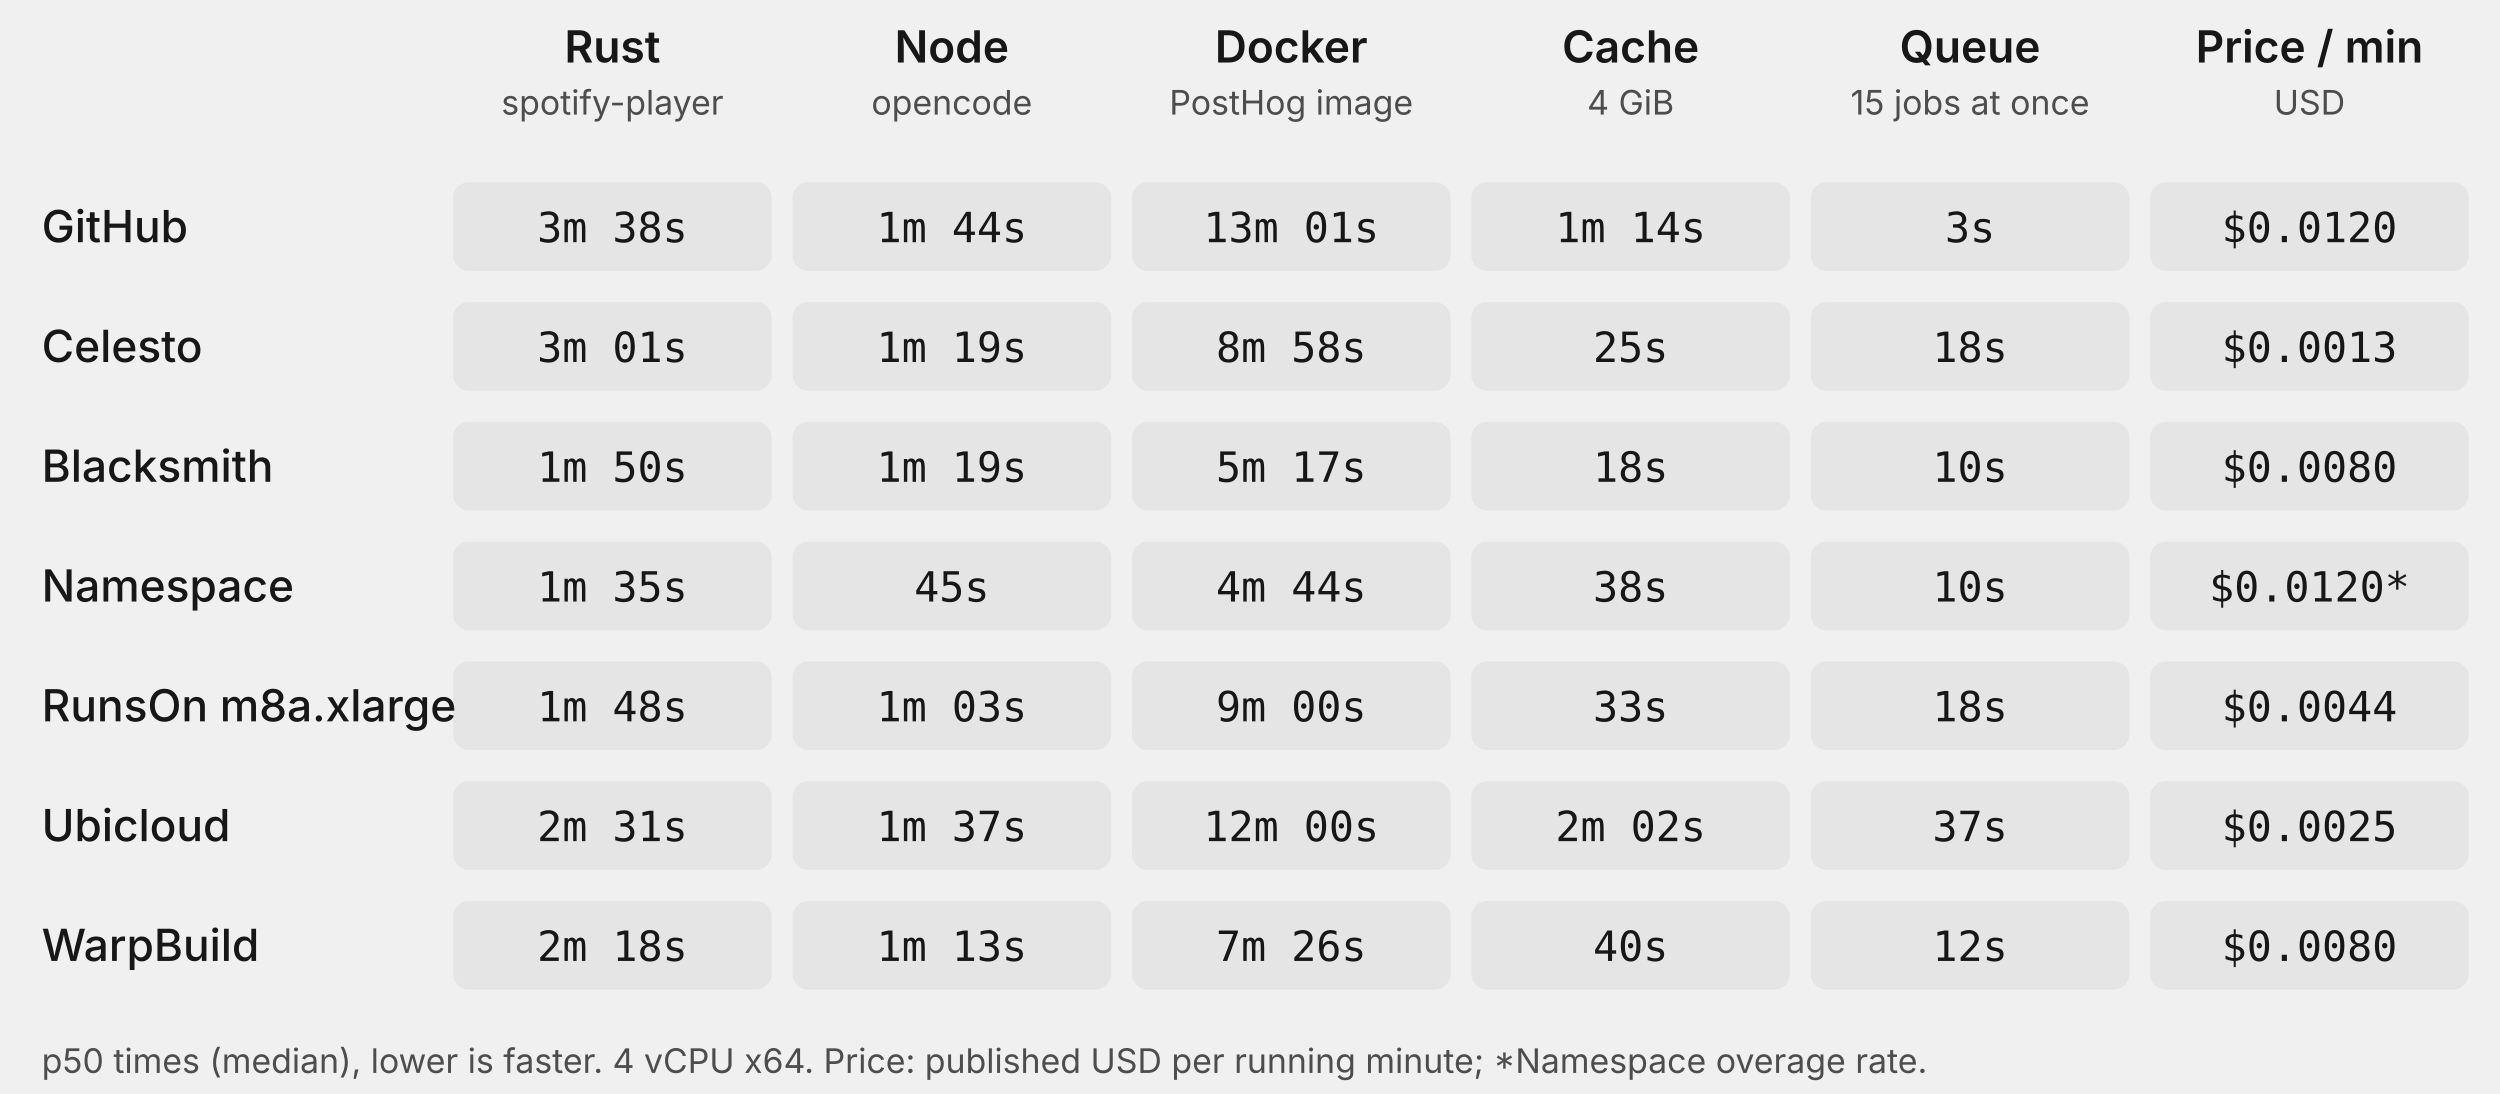
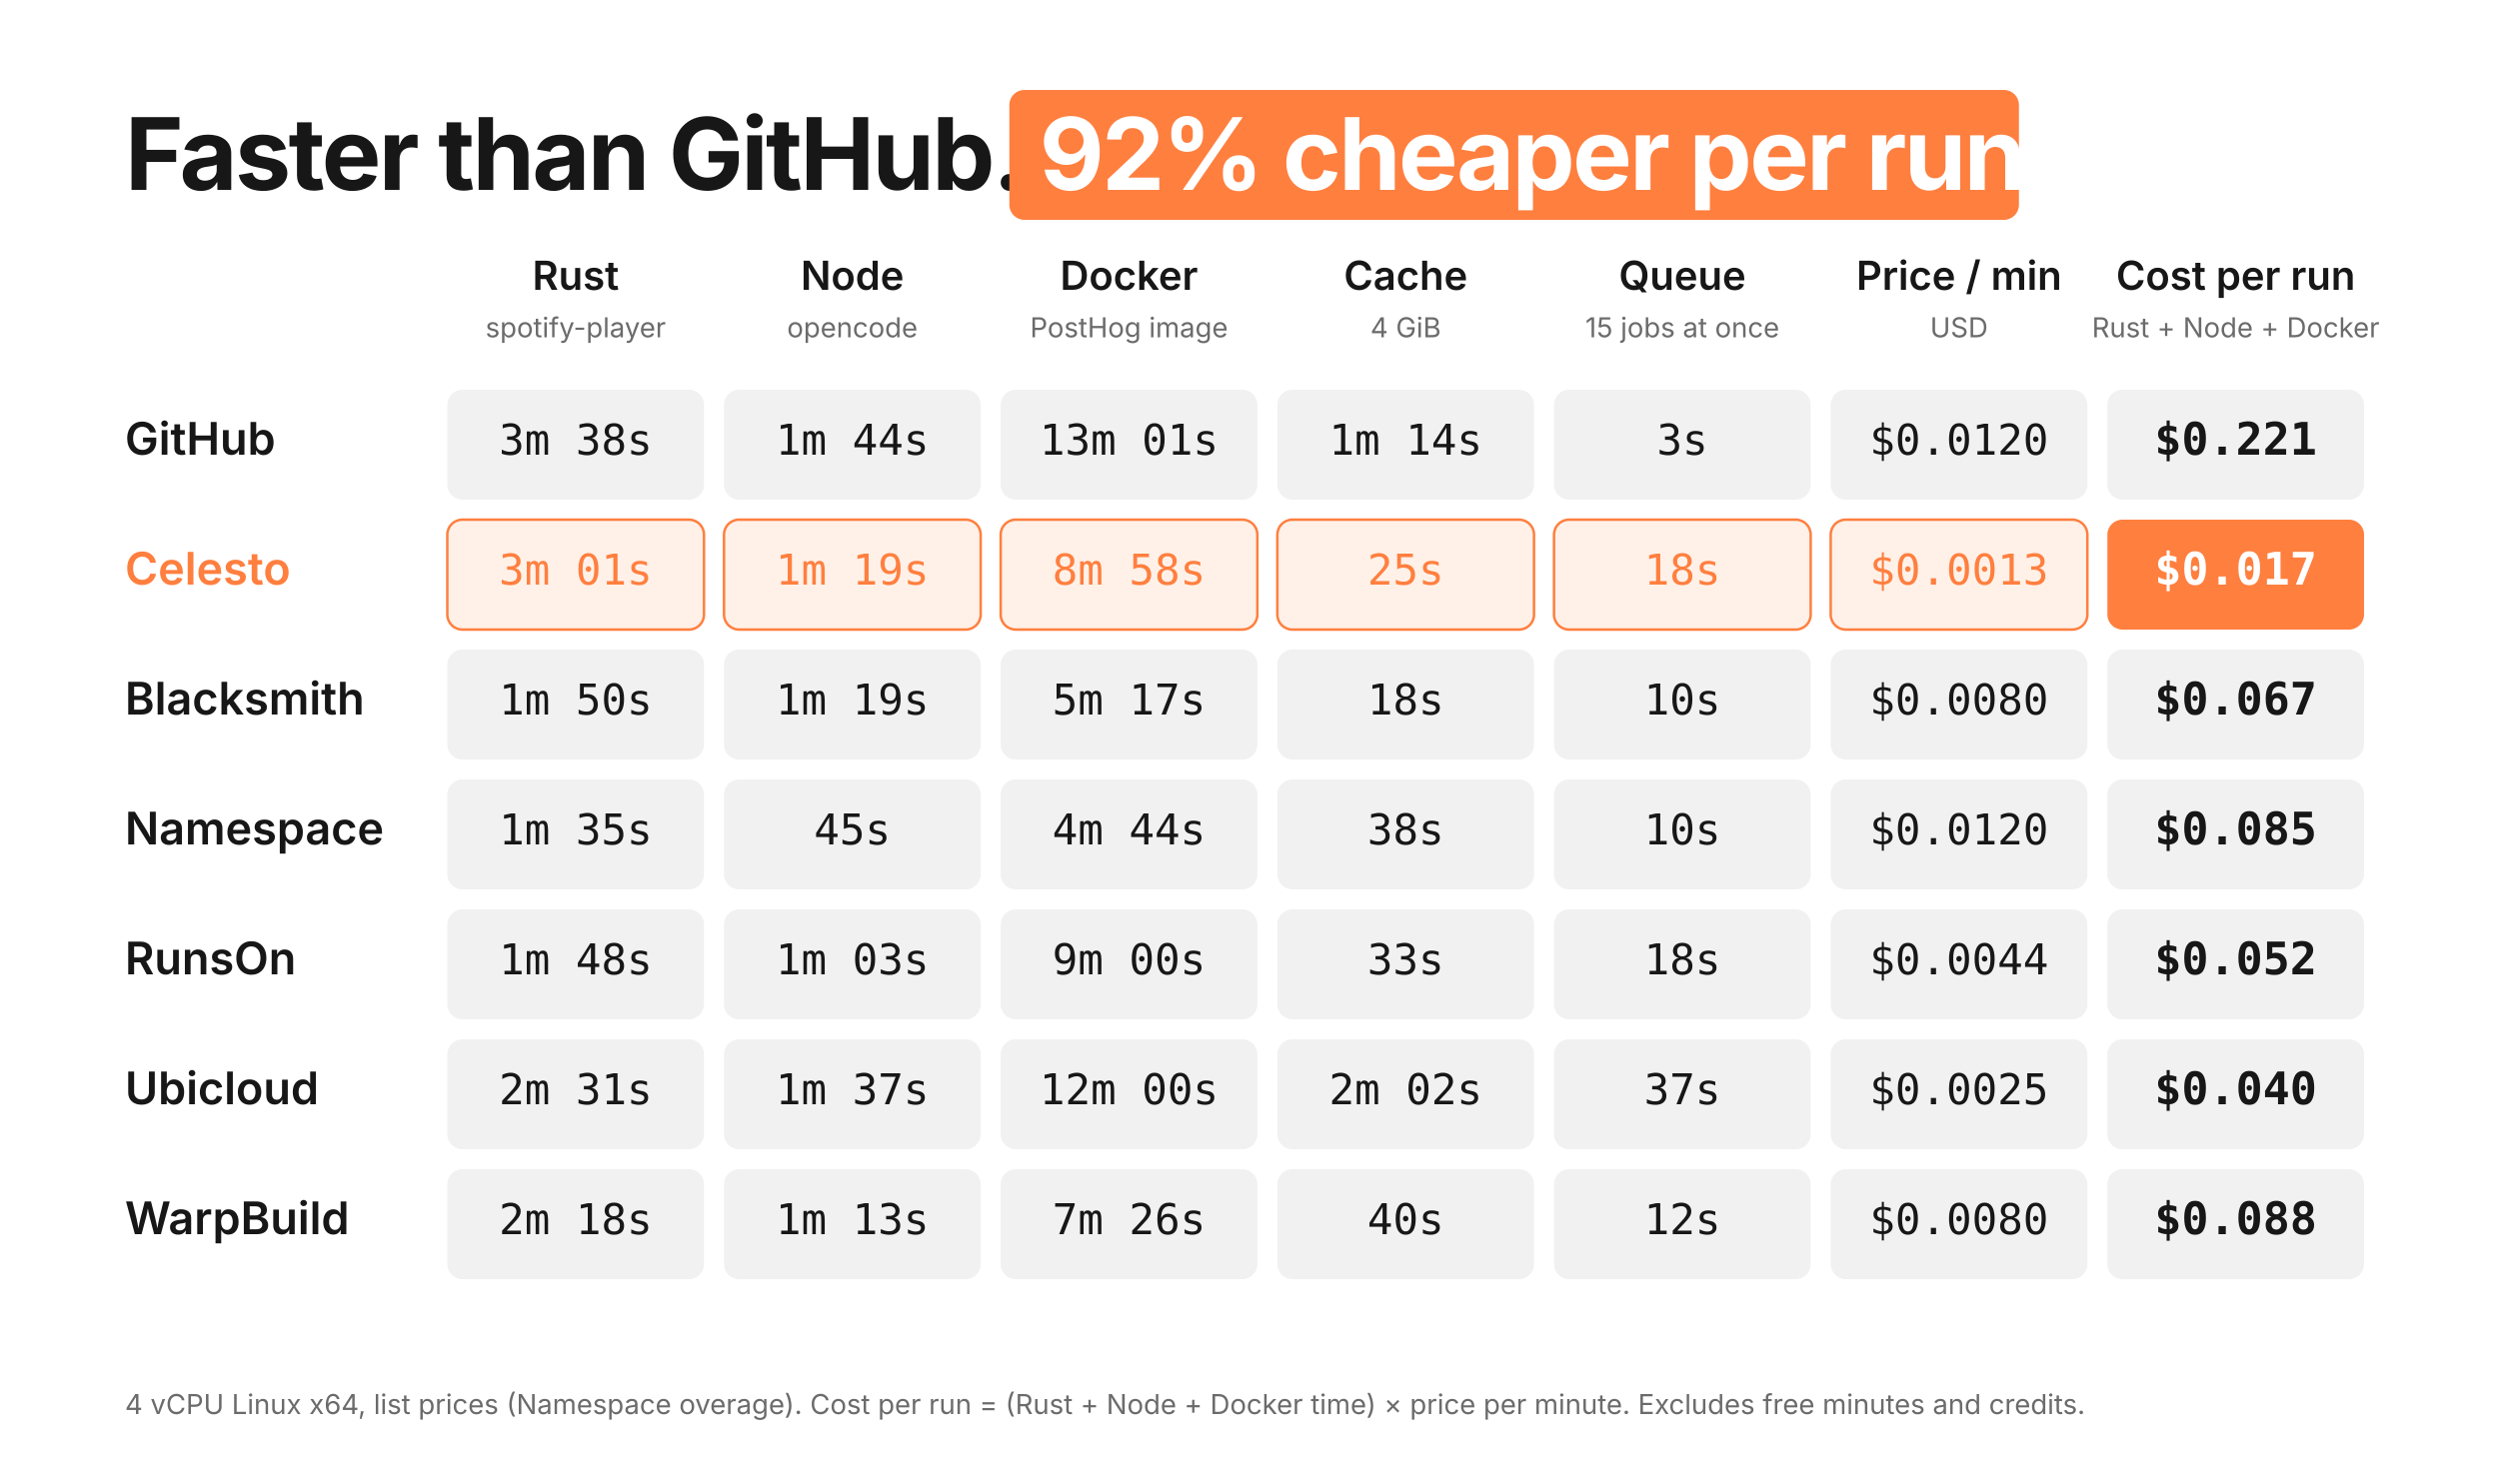
- <svg xmlns="http://www.w3.org/2000/svg" viewBox="0 0 960 420" font-family="Geist,Inter,-apple-system,BlinkMacSystemFont,Segoe UI,sans-serif">
-   <style>.t{fill:#171717}.m{fill:#4d4d4d}.n{fill:#8f8f8f;fill-opacity:.12}</style>
-   <text x="235.167" y="24" text-anchor="middle" font-size="17" font-weight="600" class="t">Rust</text>
-   <text x="235.167" y="44" text-anchor="middle" font-size="13" class="m">spotify-player</text>
-   <text x="365.5" y="24" text-anchor="middle" font-size="17" font-weight="600" class="t">Node</text>
-   <text x="365.5" y="44" text-anchor="middle" font-size="13" class="m">opencode</text>
-   <text x="495.833" y="24" text-anchor="middle" font-size="17" font-weight="600" class="t">Docker</text>
-   <text x="495.833" y="44" text-anchor="middle" font-size="13" class="m">PostHog image</text>
-   <text x="626.167" y="24" text-anchor="middle" font-size="17" font-weight="600" class="t">Cache</text>
-   <text x="626.167" y="44" text-anchor="middle" font-size="13" class="m">4 GiB</text>
-   <text x="756.5" y="24" text-anchor="middle" font-size="17" font-weight="600" class="t">Queue</text>
-   <text x="756.5" y="44" text-anchor="middle" font-size="13" class="m">15 jobs at once</text>
-   <text x="886.833" y="24" text-anchor="middle" font-size="17" font-weight="600" class="t">Price / min</text>
-   <text x="886.833" y="44" text-anchor="middle" font-size="13" class="m">USD</text>
-   <text x="16" y="93" font-size="17" font-weight="500" class="t">GitHub</text>
-   <rect x="174" y="70" width="122.333" height="34" rx="6" class="n" />
-   <text x="235.167" y="93" text-anchor="middle" font-size="16" font-weight="400" font-family="Geist Mono,SFMono-Regular,Menlo,Consolas,monospace" class="t">3m 38s</text>
-   <rect x="304.333" y="70" width="122.333" height="34" rx="6" class="n" />
-   <text x="365.5" y="93" text-anchor="middle" font-size="16" font-weight="400" font-family="Geist Mono,SFMono-Regular,Menlo,Consolas,monospace" class="t">1m 44s</text>
-   <rect x="434.667" y="70" width="122.333" height="34" rx="6" class="n" />
-   <text x="495.833" y="93" text-anchor="middle" font-size="16" font-weight="400" font-family="Geist Mono,SFMono-Regular,Menlo,Consolas,monospace" class="t">13m 01s</text>
-   <rect x="565" y="70" width="122.333" height="34" rx="6" class="n" />
-   <text x="626.167" y="93" text-anchor="middle" font-size="16" font-weight="400" font-family="Geist Mono,SFMono-Regular,Menlo,Consolas,monospace" class="t">1m 14s</text>
-   <rect x="695.333" y="70" width="122.333" height="34" rx="6" class="n" />
-   <text x="756.5" y="93" text-anchor="middle" font-size="16" font-weight="400" font-family="Geist Mono,SFMono-Regular,Menlo,Consolas,monospace" class="t">3s</text>
-   <rect x="825.667" y="70" width="122.333" height="34" rx="6" class="n" />
-   <text x="886.833" y="93" text-anchor="middle" font-size="16" font-weight="400" font-family="Geist Mono,SFMono-Regular,Menlo,Consolas,monospace" class="t">$0.0120</text>
-   <text x="16" y="139" font-size="17" font-weight="500" class="t">Celesto</text>
-   <rect x="174" y="116" width="122.333" height="34" rx="6" class="n" />
-   <text x="235.167" y="139" text-anchor="middle" font-size="16" font-weight="400" font-family="Geist Mono,SFMono-Regular,Menlo,Consolas,monospace" class="t">3m 01s</text>
-   <rect x="304.333" y="116" width="122.333" height="34" rx="6" class="n" />
-   <text x="365.5" y="139" text-anchor="middle" font-size="16" font-weight="400" font-family="Geist Mono,SFMono-Regular,Menlo,Consolas,monospace" class="t">1m 19s</text>
-   <rect x="434.667" y="116" width="122.333" height="34" rx="6" class="n" />
-   <text x="495.833" y="139" text-anchor="middle" font-size="16" font-weight="400" font-family="Geist Mono,SFMono-Regular,Menlo,Consolas,monospace" class="t">8m 58s</text>
-   <rect x="565" y="116" width="122.333" height="34" rx="6" class="n" />
-   <text x="626.167" y="139" text-anchor="middle" font-size="16" font-weight="400" font-family="Geist Mono,SFMono-Regular,Menlo,Consolas,monospace" class="t">25s</text>
-   <rect x="695.333" y="116" width="122.333" height="34" rx="6" class="n" />
-   <text x="756.5" y="139" text-anchor="middle" font-size="16" font-weight="400" font-family="Geist Mono,SFMono-Regular,Menlo,Consolas,monospace" class="t">18s</text>
-   <rect x="825.667" y="116" width="122.333" height="34" rx="6" class="n" />
-   <text x="886.833" y="139" text-anchor="middle" font-size="16" font-weight="400" font-family="Geist Mono,SFMono-Regular,Menlo,Consolas,monospace" class="t">$0.0013</text>
-   <text x="16" y="185" font-size="17" font-weight="500" class="t">Blacksmith</text>
-   <rect x="174" y="162" width="122.333" height="34" rx="6" class="n" />
-   <text x="235.167" y="185" text-anchor="middle" font-size="16" font-weight="400" font-family="Geist Mono,SFMono-Regular,Menlo,Consolas,monospace" class="t">1m 50s</text>
-   <rect x="304.333" y="162" width="122.333" height="34" rx="6" class="n" />
-   <text x="365.5" y="185" text-anchor="middle" font-size="16" font-weight="400" font-family="Geist Mono,SFMono-Regular,Menlo,Consolas,monospace" class="t">1m 19s</text>
-   <rect x="434.667" y="162" width="122.333" height="34" rx="6" class="n" />
-   <text x="495.833" y="185" text-anchor="middle" font-size="16" font-weight="400" font-family="Geist Mono,SFMono-Regular,Menlo,Consolas,monospace" class="t">5m 17s</text>
-   <rect x="565" y="162" width="122.333" height="34" rx="6" class="n" />
-   <text x="626.167" y="185" text-anchor="middle" font-size="16" font-weight="400" font-family="Geist Mono,SFMono-Regular,Menlo,Consolas,monospace" class="t">18s</text>
-   <rect x="695.333" y="162" width="122.333" height="34" rx="6" class="n" />
-   <text x="756.5" y="185" text-anchor="middle" font-size="16" font-weight="400" font-family="Geist Mono,SFMono-Regular,Menlo,Consolas,monospace" class="t">10s</text>
-   <rect x="825.667" y="162" width="122.333" height="34" rx="6" class="n" />
-   <text x="886.833" y="185" text-anchor="middle" font-size="16" font-weight="400" font-family="Geist Mono,SFMono-Regular,Menlo,Consolas,monospace" class="t">$0.0080</text>
-   <text x="16" y="231" font-size="17" font-weight="500" class="t">Namespace</text>
-   <rect x="174" y="208" width="122.333" height="34" rx="6" class="n" />
-   <text x="235.167" y="231" text-anchor="middle" font-size="16" font-weight="400" font-family="Geist Mono,SFMono-Regular,Menlo,Consolas,monospace" class="t">1m 35s</text>
-   <rect x="304.333" y="208" width="122.333" height="34" rx="6" class="n" />
-   <text x="365.5" y="231" text-anchor="middle" font-size="16" font-weight="400" font-family="Geist Mono,SFMono-Regular,Menlo,Consolas,monospace" class="t">45s</text>
-   <rect x="434.667" y="208" width="122.333" height="34" rx="6" class="n" />
-   <text x="495.833" y="231" text-anchor="middle" font-size="16" font-weight="400" font-family="Geist Mono,SFMono-Regular,Menlo,Consolas,monospace" class="t">4m 44s</text>
-   <rect x="565" y="208" width="122.333" height="34" rx="6" class="n" />
-   <text x="626.167" y="231" text-anchor="middle" font-size="16" font-weight="400" font-family="Geist Mono,SFMono-Regular,Menlo,Consolas,monospace" class="t">38s</text>
-   <rect x="695.333" y="208" width="122.333" height="34" rx="6" class="n" />
-   <text x="756.5" y="231" text-anchor="middle" font-size="16" font-weight="400" font-family="Geist Mono,SFMono-Regular,Menlo,Consolas,monospace" class="t">10s</text>
-   <rect x="825.667" y="208" width="122.333" height="34" rx="6" class="n" />
-   <text x="886.833" y="231" text-anchor="middle" font-size="16" font-weight="400" font-family="Geist Mono,SFMono-Regular,Menlo,Consolas,monospace" class="t">$0.0120*</text>
-   <text x="16" y="277" font-size="17" font-weight="500" class="t">RunsOn m8a.xlarge</text>
-   <rect x="174" y="254" width="122.333" height="34" rx="6" class="n" />
-   <text x="235.167" y="277" text-anchor="middle" font-size="16" font-weight="400" font-family="Geist Mono,SFMono-Regular,Menlo,Consolas,monospace" class="t">1m 48s</text>
-   <rect x="304.333" y="254" width="122.333" height="34" rx="6" class="n" />
-   <text x="365.5" y="277" text-anchor="middle" font-size="16" font-weight="400" font-family="Geist Mono,SFMono-Regular,Menlo,Consolas,monospace" class="t">1m 03s</text>
-   <rect x="434.667" y="254" width="122.333" height="34" rx="6" class="n" />
-   <text x="495.833" y="277" text-anchor="middle" font-size="16" font-weight="400" font-family="Geist Mono,SFMono-Regular,Menlo,Consolas,monospace" class="t">9m 00s</text>
-   <rect x="565" y="254" width="122.333" height="34" rx="6" class="n" />
-   <text x="626.167" y="277" text-anchor="middle" font-size="16" font-weight="400" font-family="Geist Mono,SFMono-Regular,Menlo,Consolas,monospace" class="t">33s</text>
-   <rect x="695.333" y="254" width="122.333" height="34" rx="6" class="n" />
-   <text x="756.5" y="277" text-anchor="middle" font-size="16" font-weight="400" font-family="Geist Mono,SFMono-Regular,Menlo,Consolas,monospace" class="t">18s</text>
-   <rect x="825.667" y="254" width="122.333" height="34" rx="6" class="n" />
-   <text x="886.833" y="277" text-anchor="middle" font-size="16" font-weight="400" font-family="Geist Mono,SFMono-Regular,Menlo,Consolas,monospace" class="t">$0.0044</text>
-   <text x="16" y="323" font-size="17" font-weight="500" class="t">Ubicloud</text>
-   <rect x="174" y="300" width="122.333" height="34" rx="6" class="n" />
-   <text x="235.167" y="323" text-anchor="middle" font-size="16" font-weight="400" font-family="Geist Mono,SFMono-Regular,Menlo,Consolas,monospace" class="t">2m 31s</text>
-   <rect x="304.333" y="300" width="122.333" height="34" rx="6" class="n" />
-   <text x="365.5" y="323" text-anchor="middle" font-size="16" font-weight="400" font-family="Geist Mono,SFMono-Regular,Menlo,Consolas,monospace" class="t">1m 37s</text>
-   <rect x="434.667" y="300" width="122.333" height="34" rx="6" class="n" />
-   <text x="495.833" y="323" text-anchor="middle" font-size="16" font-weight="400" font-family="Geist Mono,SFMono-Regular,Menlo,Consolas,monospace" class="t">12m 00s</text>
-   <rect x="565" y="300" width="122.333" height="34" rx="6" class="n" />
-   <text x="626.167" y="323" text-anchor="middle" font-size="16" font-weight="400" font-family="Geist Mono,SFMono-Regular,Menlo,Consolas,monospace" class="t">2m 02s</text>
-   <rect x="695.333" y="300" width="122.333" height="34" rx="6" class="n" />
-   <text x="756.5" y="323" text-anchor="middle" font-size="16" font-weight="400" font-family="Geist Mono,SFMono-Regular,Menlo,Consolas,monospace" class="t">37s</text>
-   <rect x="825.667" y="300" width="122.333" height="34" rx="6" class="n" />
-   <text x="886.833" y="323" text-anchor="middle" font-size="16" font-weight="400" font-family="Geist Mono,SFMono-Regular,Menlo,Consolas,monospace" class="t">$0.0025</text>
-   <text x="16" y="369" font-size="17" font-weight="500" class="t">WarpBuild</text>
-   <rect x="174" y="346" width="122.333" height="34" rx="6" class="n" />
-   <text x="235.167" y="369" text-anchor="middle" font-size="16" font-weight="400" font-family="Geist Mono,SFMono-Regular,Menlo,Consolas,monospace" class="t">2m 18s</text>
-   <rect x="304.333" y="346" width="122.333" height="34" rx="6" class="n" />
-   <text x="365.5" y="369" text-anchor="middle" font-size="16" font-weight="400" font-family="Geist Mono,SFMono-Regular,Menlo,Consolas,monospace" class="t">1m 13s</text>
-   <rect x="434.667" y="346" width="122.333" height="34" rx="6" class="n" />
-   <text x="495.833" y="369" text-anchor="middle" font-size="16" font-weight="400" font-family="Geist Mono,SFMono-Regular,Menlo,Consolas,monospace" class="t">7m 26s</text>
-   <rect x="565" y="346" width="122.333" height="34" rx="6" class="n" />
-   <text x="626.167" y="369" text-anchor="middle" font-size="16" font-weight="400" font-family="Geist Mono,SFMono-Regular,Menlo,Consolas,monospace" class="t">40s</text>
-   <rect x="695.333" y="346" width="122.333" height="34" rx="6" class="n" />
-   <text x="756.5" y="369" text-anchor="middle" font-size="16" font-weight="400" font-family="Geist Mono,SFMono-Regular,Menlo,Consolas,monospace" class="t">12s</text>
-   <rect x="825.667" y="346" width="122.333" height="34" rx="6" class="n" />
-   <text x="886.833" y="369" text-anchor="middle" font-size="16" font-weight="400" font-family="Geist Mono,SFMono-Regular,Menlo,Consolas,monospace" class="t">$0.0080</text>
-   <text x="16" y="412" font-size="13" class="m">p50 times (median), lower is faster. 4 vCPU x64. Price: published USD per running minute; *Namespace overage rate.</text>
+ <svg xmlns="http://www.w3.org/2000/svg" viewBox="0 0 1000 594" font-family="Geist,Inter,-apple-system,BlinkMacSystemFont,Segoe UI,sans-serif">
+   <rect width="1000" height="594" fill="#ffffff" />
+   <text x="50" y="76" font-size="40" font-weight="700" letter-spacing="-1" fill="#171717">Faster than GitHub.</text>
+   <rect x="403.9" y="36" width="404" height="52" rx="6" fill="#ff7f3f" />
+   <text x="415.9" y="76" font-size="40" font-weight="700" letter-spacing="-1" fill="#ffffff">92% cheaper per run.</text>
+   <text x="230.357" y="116" text-anchor="middle" font-size="16" font-weight="600" fill="#171717">Rust</text>
+   <text x="230.357" y="135" text-anchor="middle" font-size="11" fill="#6b6b6b">spotify-player</text>
+   <text x="341.071" y="116" text-anchor="middle" font-size="16" font-weight="600" fill="#171717">Node</text>
+   <text x="341.071" y="135" text-anchor="middle" font-size="11" fill="#6b6b6b">opencode</text>
+   <text x="451.786" y="116" text-anchor="middle" font-size="16" font-weight="600" fill="#171717">Docker</text>
+   <text x="451.786" y="135" text-anchor="middle" font-size="11" fill="#6b6b6b">PostHog image</text>
+   <text x="562.5" y="116" text-anchor="middle" font-size="16" font-weight="600" fill="#171717">Cache</text>
+   <text x="562.5" y="135" text-anchor="middle" font-size="11" fill="#6b6b6b">4 GiB</text>
+   <text x="673.214" y="116" text-anchor="middle" font-size="16" font-weight="600" fill="#171717">Queue</text>
+   <text x="673.214" y="135" text-anchor="middle" font-size="11" fill="#6b6b6b">15 jobs at once</text>
+   <text x="783.929" y="116" text-anchor="middle" font-size="16" font-weight="600" fill="#171717">Price / min</text>
+   <text x="783.929" y="135" text-anchor="middle" font-size="11" fill="#6b6b6b">USD</text>
+   <text x="894.643" y="116" text-anchor="middle" font-size="16" font-weight="600" fill="#171717">Cost per run</text>
+   <text x="894.643" y="135" text-anchor="middle" font-size="11" fill="#6b6b6b">Rust + Node + Docker</text>
+   <text x="50" y="182" font-size="18" font-weight="600" fill="#171717">GitHub</text>
+   <rect x="179" y="156" width="102.714" height="44" rx="6" fill="#f1f1f2" />
+   <text x="230.357" y="182" text-anchor="middle" font-size="17" font-weight="400" font-family="Geist Mono,SFMono-Regular,Menlo,Consolas,monospace" fill="#171717">3m 38s</text>
+   <rect x="289.714" y="156" width="102.714" height="44" rx="6" fill="#f1f1f2" />
+   <text x="341.071" y="182" text-anchor="middle" font-size="17" font-weight="400" font-family="Geist Mono,SFMono-Regular,Menlo,Consolas,monospace" fill="#171717">1m 44s</text>
+   <rect x="400.429" y="156" width="102.714" height="44" rx="6" fill="#f1f1f2" />
+   <text x="451.786" y="182" text-anchor="middle" font-size="17" font-weight="400" font-family="Geist Mono,SFMono-Regular,Menlo,Consolas,monospace" fill="#171717">13m 01s</text>
+   <rect x="511.143" y="156" width="102.714" height="44" rx="6" fill="#f1f1f2" />
+   <text x="562.5" y="182" text-anchor="middle" font-size="17" font-weight="400" font-family="Geist Mono,SFMono-Regular,Menlo,Consolas,monospace" fill="#171717">1m 14s</text>
+   <rect x="621.857" y="156" width="102.714" height="44" rx="6" fill="#f1f1f2" />
+   <text x="673.214" y="182" text-anchor="middle" font-size="17" font-weight="400" font-family="Geist Mono,SFMono-Regular,Menlo,Consolas,monospace" fill="#171717">3s</text>
+   <rect x="732.571" y="156" width="102.714" height="44" rx="6" fill="#f1f1f2" />
+   <text x="783.929" y="182" text-anchor="middle" font-size="17" font-weight="400" font-family="Geist Mono,SFMono-Regular,Menlo,Consolas,monospace" fill="#171717">$0.0120</text>
+   <rect x="843.286" y="156" width="102.714" height="44" rx="6" fill="#f1f1f2" />
+   <text x="894.643" y="182" text-anchor="middle" font-size="18" font-weight="700" font-family="Geist Mono,SFMono-Regular,Menlo,Consolas,monospace" fill="#171717">$0.221</text>
+   <text x="50" y="234" font-size="18" font-weight="600" fill="#ff7f3f">Celesto</text>
+   <rect x="179" y="208" width="102.714" height="44" rx="6" fill="#fff1e8" stroke="#ff7f3f" stroke-width="1" />
+   <text x="230.357" y="234" text-anchor="middle" font-size="17" font-weight="400" font-family="Geist Mono,SFMono-Regular,Menlo,Consolas,monospace" fill="#ff7f3f">3m 01s</text>
+   <rect x="289.714" y="208" width="102.714" height="44" rx="6" fill="#fff1e8" stroke="#ff7f3f" stroke-width="1" />
+   <text x="341.071" y="234" text-anchor="middle" font-size="17" font-weight="400" font-family="Geist Mono,SFMono-Regular,Menlo,Consolas,monospace" fill="#ff7f3f">1m 19s</text>
+   <rect x="400.429" y="208" width="102.714" height="44" rx="6" fill="#fff1e8" stroke="#ff7f3f" stroke-width="1" />
+   <text x="451.786" y="234" text-anchor="middle" font-size="17" font-weight="400" font-family="Geist Mono,SFMono-Regular,Menlo,Consolas,monospace" fill="#ff7f3f">8m 58s</text>
+   <rect x="511.143" y="208" width="102.714" height="44" rx="6" fill="#fff1e8" stroke="#ff7f3f" stroke-width="1" />
+   <text x="562.5" y="234" text-anchor="middle" font-size="17" font-weight="400" font-family="Geist Mono,SFMono-Regular,Menlo,Consolas,monospace" fill="#ff7f3f">25s</text>
+   <rect x="621.857" y="208" width="102.714" height="44" rx="6" fill="#fff1e8" stroke="#ff7f3f" stroke-width="1" />
+   <text x="673.214" y="234" text-anchor="middle" font-size="17" font-weight="400" font-family="Geist Mono,SFMono-Regular,Menlo,Consolas,monospace" fill="#ff7f3f">18s</text>
+   <rect x="732.571" y="208" width="102.714" height="44" rx="6" fill="#fff1e8" stroke="#ff7f3f" stroke-width="1" />
+   <text x="783.929" y="234" text-anchor="middle" font-size="17" font-weight="400" font-family="Geist Mono,SFMono-Regular,Menlo,Consolas,monospace" fill="#ff7f3f">$0.0013</text>
+   <rect x="843.286" y="208" width="102.714" height="44" rx="6" fill="#ff7f3f" />
+   <text x="894.643" y="234" text-anchor="middle" font-size="18" font-weight="700" font-family="Geist Mono,SFMono-Regular,Menlo,Consolas,monospace" fill="#ffffff">$0.017</text>
+   <text x="50" y="286" font-size="18" font-weight="600" fill="#171717">Blacksmith</text>
+   <rect x="179" y="260" width="102.714" height="44" rx="6" fill="#f1f1f2" />
+   <text x="230.357" y="286" text-anchor="middle" font-size="17" font-weight="400" font-family="Geist Mono,SFMono-Regular,Menlo,Consolas,monospace" fill="#171717">1m 50s</text>
+   <rect x="289.714" y="260" width="102.714" height="44" rx="6" fill="#f1f1f2" />
+   <text x="341.071" y="286" text-anchor="middle" font-size="17" font-weight="400" font-family="Geist Mono,SFMono-Regular,Menlo,Consolas,monospace" fill="#171717">1m 19s</text>
+   <rect x="400.429" y="260" width="102.714" height="44" rx="6" fill="#f1f1f2" />
+   <text x="451.786" y="286" text-anchor="middle" font-size="17" font-weight="400" font-family="Geist Mono,SFMono-Regular,Menlo,Consolas,monospace" fill="#171717">5m 17s</text>
+   <rect x="511.143" y="260" width="102.714" height="44" rx="6" fill="#f1f1f2" />
+   <text x="562.5" y="286" text-anchor="middle" font-size="17" font-weight="400" font-family="Geist Mono,SFMono-Regular,Menlo,Consolas,monospace" fill="#171717">18s</text>
+   <rect x="621.857" y="260" width="102.714" height="44" rx="6" fill="#f1f1f2" />
+   <text x="673.214" y="286" text-anchor="middle" font-size="17" font-weight="400" font-family="Geist Mono,SFMono-Regular,Menlo,Consolas,monospace" fill="#171717">10s</text>
+   <rect x="732.571" y="260" width="102.714" height="44" rx="6" fill="#f1f1f2" />
+   <text x="783.929" y="286" text-anchor="middle" font-size="17" font-weight="400" font-family="Geist Mono,SFMono-Regular,Menlo,Consolas,monospace" fill="#171717">$0.0080</text>
+   <rect x="843.286" y="260" width="102.714" height="44" rx="6" fill="#f1f1f2" />
+   <text x="894.643" y="286" text-anchor="middle" font-size="18" font-weight="700" font-family="Geist Mono,SFMono-Regular,Menlo,Consolas,monospace" fill="#171717">$0.067</text>
+   <text x="50" y="338" font-size="18" font-weight="600" fill="#171717">Namespace</text>
+   <rect x="179" y="312" width="102.714" height="44" rx="6" fill="#f1f1f2" />
+   <text x="230.357" y="338" text-anchor="middle" font-size="17" font-weight="400" font-family="Geist Mono,SFMono-Regular,Menlo,Consolas,monospace" fill="#171717">1m 35s</text>
+   <rect x="289.714" y="312" width="102.714" height="44" rx="6" fill="#f1f1f2" />
+   <text x="341.071" y="338" text-anchor="middle" font-size="17" font-weight="400" font-family="Geist Mono,SFMono-Regular,Menlo,Consolas,monospace" fill="#171717">45s</text>
+   <rect x="400.429" y="312" width="102.714" height="44" rx="6" fill="#f1f1f2" />
+   <text x="451.786" y="338" text-anchor="middle" font-size="17" font-weight="400" font-family="Geist Mono,SFMono-Regular,Menlo,Consolas,monospace" fill="#171717">4m 44s</text>
+   <rect x="511.143" y="312" width="102.714" height="44" rx="6" fill="#f1f1f2" />
+   <text x="562.5" y="338" text-anchor="middle" font-size="17" font-weight="400" font-family="Geist Mono,SFMono-Regular,Menlo,Consolas,monospace" fill="#171717">38s</text>
+   <rect x="621.857" y="312" width="102.714" height="44" rx="6" fill="#f1f1f2" />
+   <text x="673.214" y="338" text-anchor="middle" font-size="17" font-weight="400" font-family="Geist Mono,SFMono-Regular,Menlo,Consolas,monospace" fill="#171717">10s</text>
+   <rect x="732.571" y="312" width="102.714" height="44" rx="6" fill="#f1f1f2" />
+   <text x="783.929" y="338" text-anchor="middle" font-size="17" font-weight="400" font-family="Geist Mono,SFMono-Regular,Menlo,Consolas,monospace" fill="#171717">$0.0120</text>
+   <rect x="843.286" y="312" width="102.714" height="44" rx="6" fill="#f1f1f2" />
+   <text x="894.643" y="338" text-anchor="middle" font-size="18" font-weight="700" font-family="Geist Mono,SFMono-Regular,Menlo,Consolas,monospace" fill="#171717">$0.085</text>
+   <text x="50" y="390" font-size="18" font-weight="600" fill="#171717">RunsOn</text>
+   <rect x="179" y="364" width="102.714" height="44" rx="6" fill="#f1f1f2" />
+   <text x="230.357" y="390" text-anchor="middle" font-size="17" font-weight="400" font-family="Geist Mono,SFMono-Regular,Menlo,Consolas,monospace" fill="#171717">1m 48s</text>
+   <rect x="289.714" y="364" width="102.714" height="44" rx="6" fill="#f1f1f2" />
+   <text x="341.071" y="390" text-anchor="middle" font-size="17" font-weight="400" font-family="Geist Mono,SFMono-Regular,Menlo,Consolas,monospace" fill="#171717">1m 03s</text>
+   <rect x="400.429" y="364" width="102.714" height="44" rx="6" fill="#f1f1f2" />
+   <text x="451.786" y="390" text-anchor="middle" font-size="17" font-weight="400" font-family="Geist Mono,SFMono-Regular,Menlo,Consolas,monospace" fill="#171717">9m 00s</text>
+   <rect x="511.143" y="364" width="102.714" height="44" rx="6" fill="#f1f1f2" />
+   <text x="562.5" y="390" text-anchor="middle" font-size="17" font-weight="400" font-family="Geist Mono,SFMono-Regular,Menlo,Consolas,monospace" fill="#171717">33s</text>
+   <rect x="621.857" y="364" width="102.714" height="44" rx="6" fill="#f1f1f2" />
+   <text x="673.214" y="390" text-anchor="middle" font-size="17" font-weight="400" font-family="Geist Mono,SFMono-Regular,Menlo,Consolas,monospace" fill="#171717">18s</text>
+   <rect x="732.571" y="364" width="102.714" height="44" rx="6" fill="#f1f1f2" />
+   <text x="783.929" y="390" text-anchor="middle" font-size="17" font-weight="400" font-family="Geist Mono,SFMono-Regular,Menlo,Consolas,monospace" fill="#171717">$0.0044</text>
+   <rect x="843.286" y="364" width="102.714" height="44" rx="6" fill="#f1f1f2" />
+   <text x="894.643" y="390" text-anchor="middle" font-size="18" font-weight="700" font-family="Geist Mono,SFMono-Regular,Menlo,Consolas,monospace" fill="#171717">$0.052</text>
+   <text x="50" y="442" font-size="18" font-weight="600" fill="#171717">Ubicloud</text>
+   <rect x="179" y="416" width="102.714" height="44" rx="6" fill="#f1f1f2" />
+   <text x="230.357" y="442" text-anchor="middle" font-size="17" font-weight="400" font-family="Geist Mono,SFMono-Regular,Menlo,Consolas,monospace" fill="#171717">2m 31s</text>
+   <rect x="289.714" y="416" width="102.714" height="44" rx="6" fill="#f1f1f2" />
+   <text x="341.071" y="442" text-anchor="middle" font-size="17" font-weight="400" font-family="Geist Mono,SFMono-Regular,Menlo,Consolas,monospace" fill="#171717">1m 37s</text>
+   <rect x="400.429" y="416" width="102.714" height="44" rx="6" fill="#f1f1f2" />
+   <text x="451.786" y="442" text-anchor="middle" font-size="17" font-weight="400" font-family="Geist Mono,SFMono-Regular,Menlo,Consolas,monospace" fill="#171717">12m 00s</text>
+   <rect x="511.143" y="416" width="102.714" height="44" rx="6" fill="#f1f1f2" />
+   <text x="562.5" y="442" text-anchor="middle" font-size="17" font-weight="400" font-family="Geist Mono,SFMono-Regular,Menlo,Consolas,monospace" fill="#171717">2m 02s</text>
+   <rect x="621.857" y="416" width="102.714" height="44" rx="6" fill="#f1f1f2" />
+   <text x="673.214" y="442" text-anchor="middle" font-size="17" font-weight="400" font-family="Geist Mono,SFMono-Regular,Menlo,Consolas,monospace" fill="#171717">37s</text>
+   <rect x="732.571" y="416" width="102.714" height="44" rx="6" fill="#f1f1f2" />
+   <text x="783.929" y="442" text-anchor="middle" font-size="17" font-weight="400" font-family="Geist Mono,SFMono-Regular,Menlo,Consolas,monospace" fill="#171717">$0.0025</text>
+   <rect x="843.286" y="416" width="102.714" height="44" rx="6" fill="#f1f1f2" />
+   <text x="894.643" y="442" text-anchor="middle" font-size="18" font-weight="700" font-family="Geist Mono,SFMono-Regular,Menlo,Consolas,monospace" fill="#171717">$0.040</text>
+   <text x="50" y="494" font-size="18" font-weight="600" fill="#171717">WarpBuild</text>
+   <rect x="179" y="468" width="102.714" height="44" rx="6" fill="#f1f1f2" />
+   <text x="230.357" y="494" text-anchor="middle" font-size="17" font-weight="400" font-family="Geist Mono,SFMono-Regular,Menlo,Consolas,monospace" fill="#171717">2m 18s</text>
+   <rect x="289.714" y="468" width="102.714" height="44" rx="6" fill="#f1f1f2" />
+   <text x="341.071" y="494" text-anchor="middle" font-size="17" font-weight="400" font-family="Geist Mono,SFMono-Regular,Menlo,Consolas,monospace" fill="#171717">1m 13s</text>
+   <rect x="400.429" y="468" width="102.714" height="44" rx="6" fill="#f1f1f2" />
+   <text x="451.786" y="494" text-anchor="middle" font-size="17" font-weight="400" font-family="Geist Mono,SFMono-Regular,Menlo,Consolas,monospace" fill="#171717">7m 26s</text>
+   <rect x="511.143" y="468" width="102.714" height="44" rx="6" fill="#f1f1f2" />
+   <text x="562.5" y="494" text-anchor="middle" font-size="17" font-weight="400" font-family="Geist Mono,SFMono-Regular,Menlo,Consolas,monospace" fill="#171717">40s</text>
+   <rect x="621.857" y="468" width="102.714" height="44" rx="6" fill="#f1f1f2" />
+   <text x="673.214" y="494" text-anchor="middle" font-size="17" font-weight="400" font-family="Geist Mono,SFMono-Regular,Menlo,Consolas,monospace" fill="#171717">12s</text>
+   <rect x="732.571" y="468" width="102.714" height="44" rx="6" fill="#f1f1f2" />
+   <text x="783.929" y="494" text-anchor="middle" font-size="17" font-weight="400" font-family="Geist Mono,SFMono-Regular,Menlo,Consolas,monospace" fill="#171717">$0.0080</text>
+   <rect x="843.286" y="468" width="102.714" height="44" rx="6" fill="#f1f1f2" />
+   <text x="894.643" y="494" text-anchor="middle" font-size="18" font-weight="700" font-family="Geist Mono,SFMono-Regular,Menlo,Consolas,monospace" fill="#171717">$0.088</text>
+   <text x="50" y="566" font-size="11" fill="#6b6b6b">4 vCPU Linux x64, list prices (Namespace overage). Cost per run = (Rust + Node + Docker time) × price per minute. Excludes free minutes and credits.</text>
</svg>
